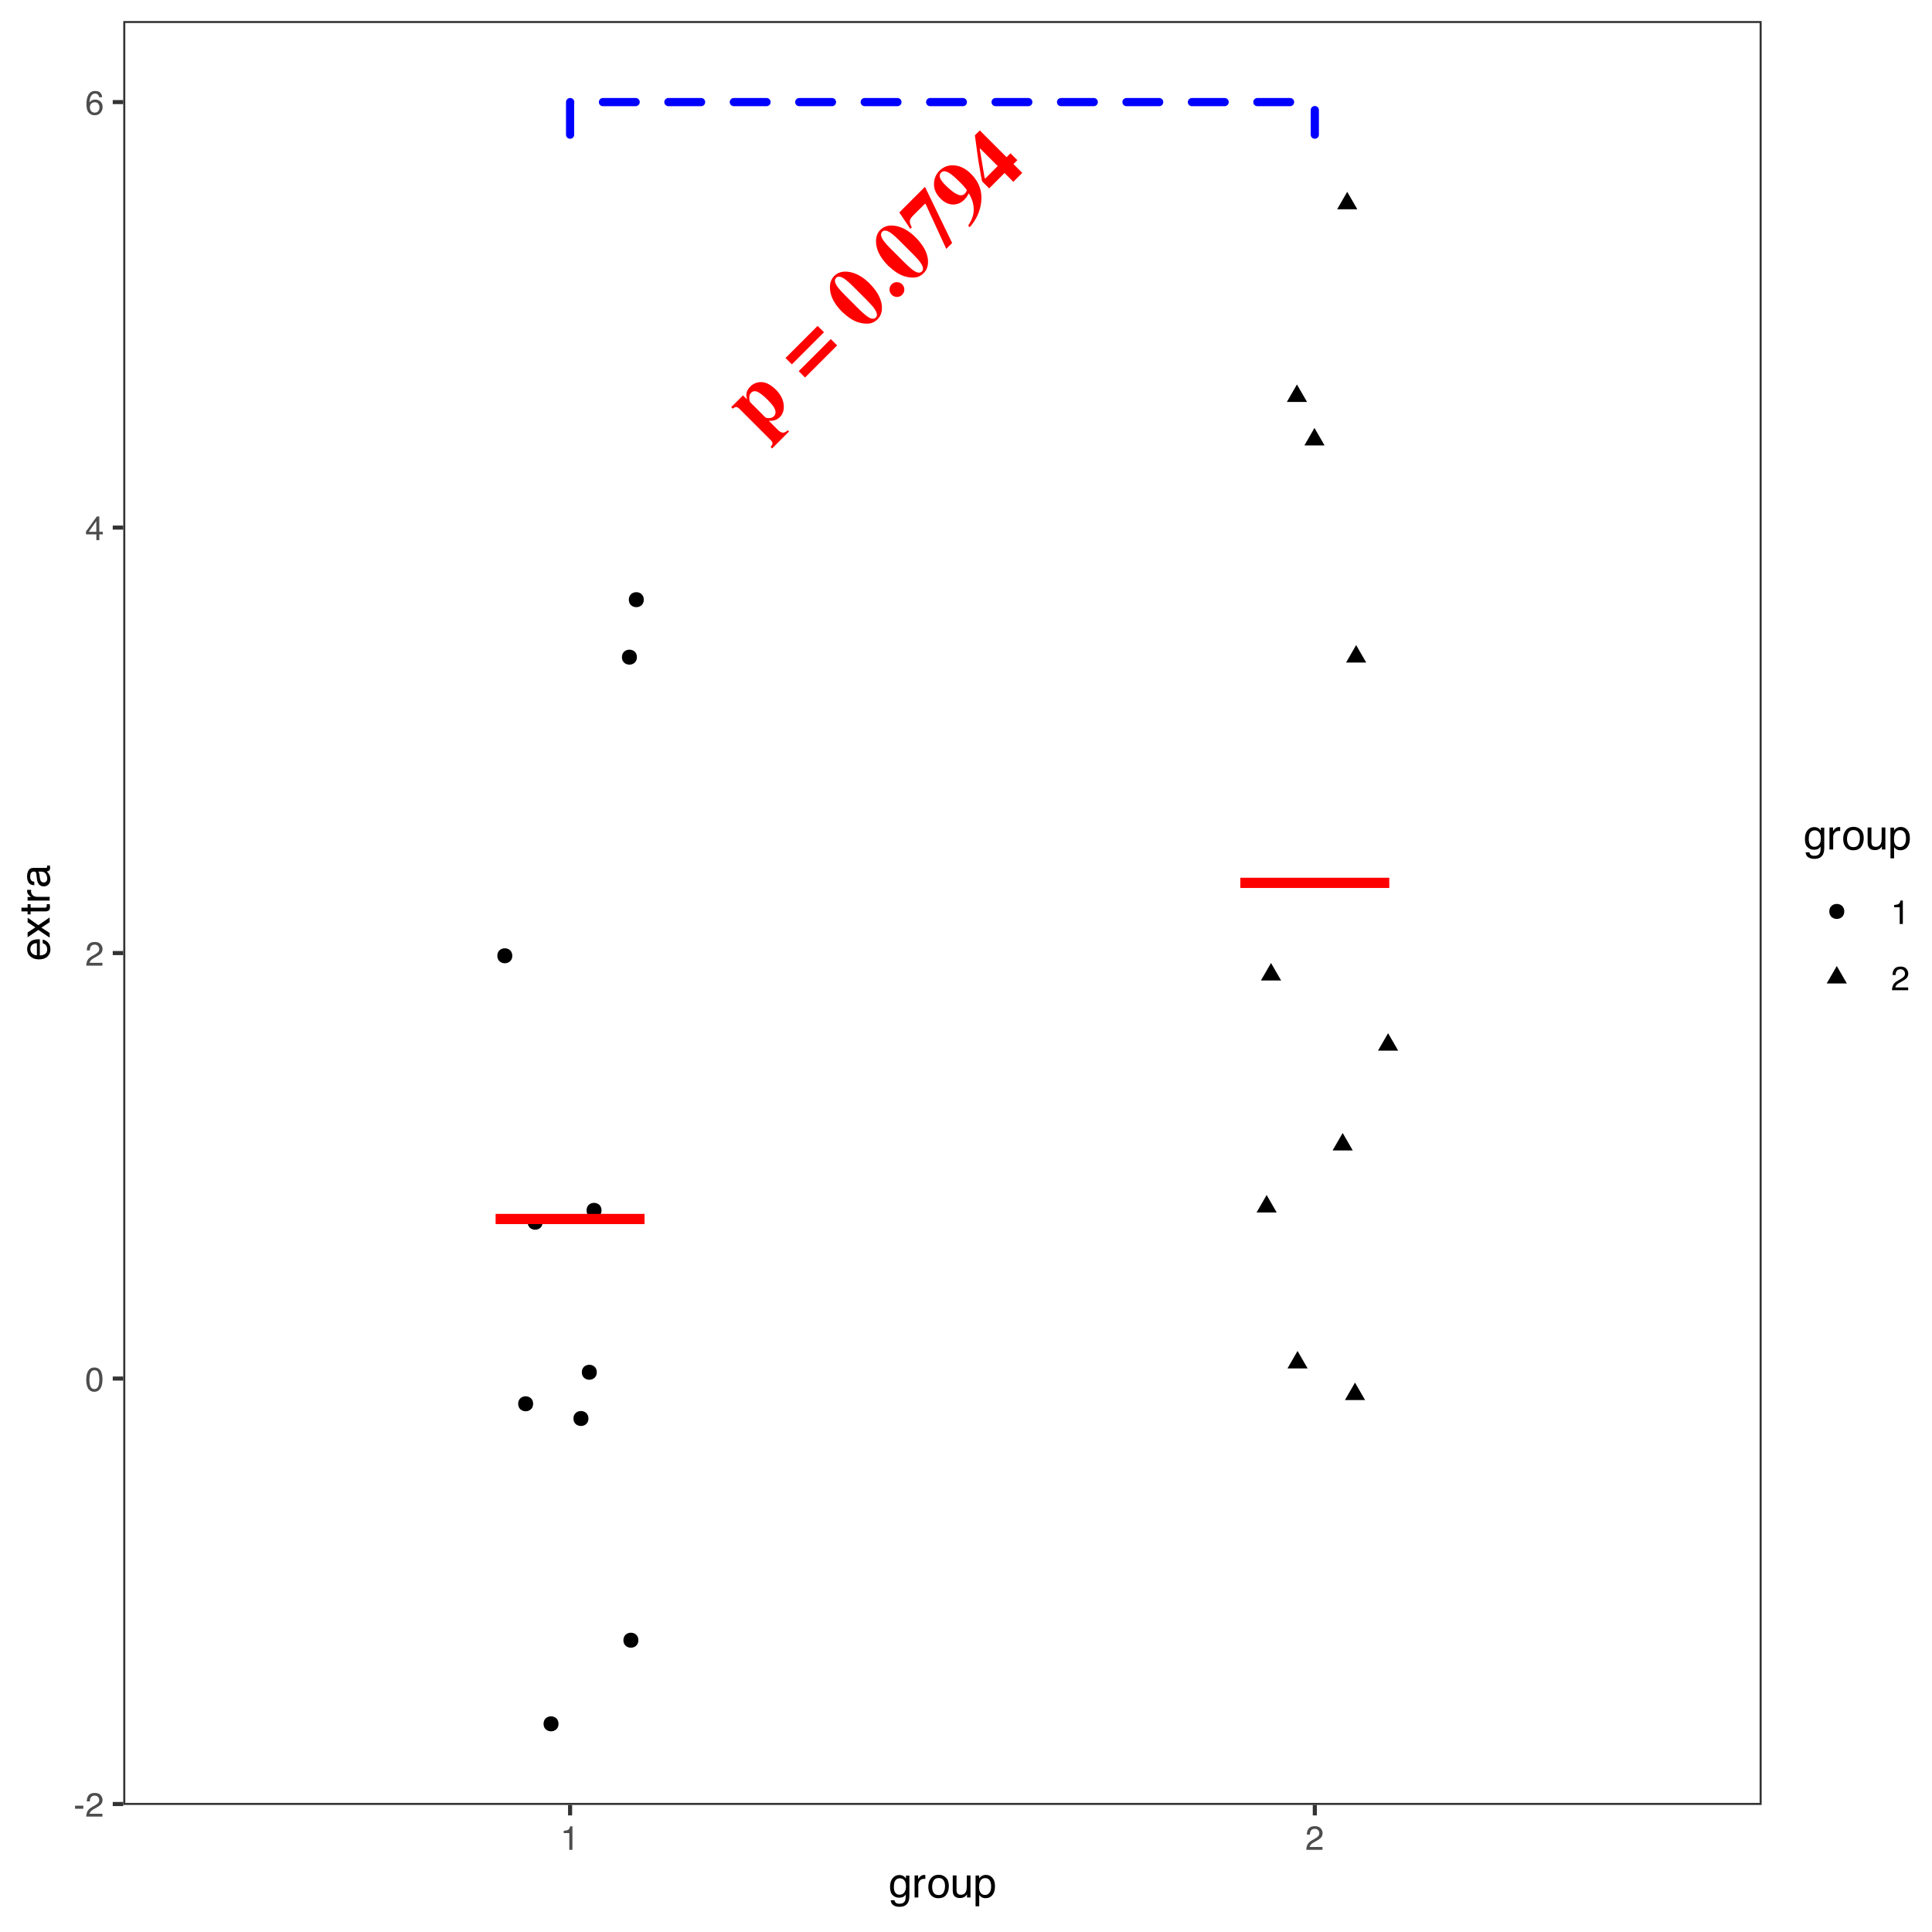
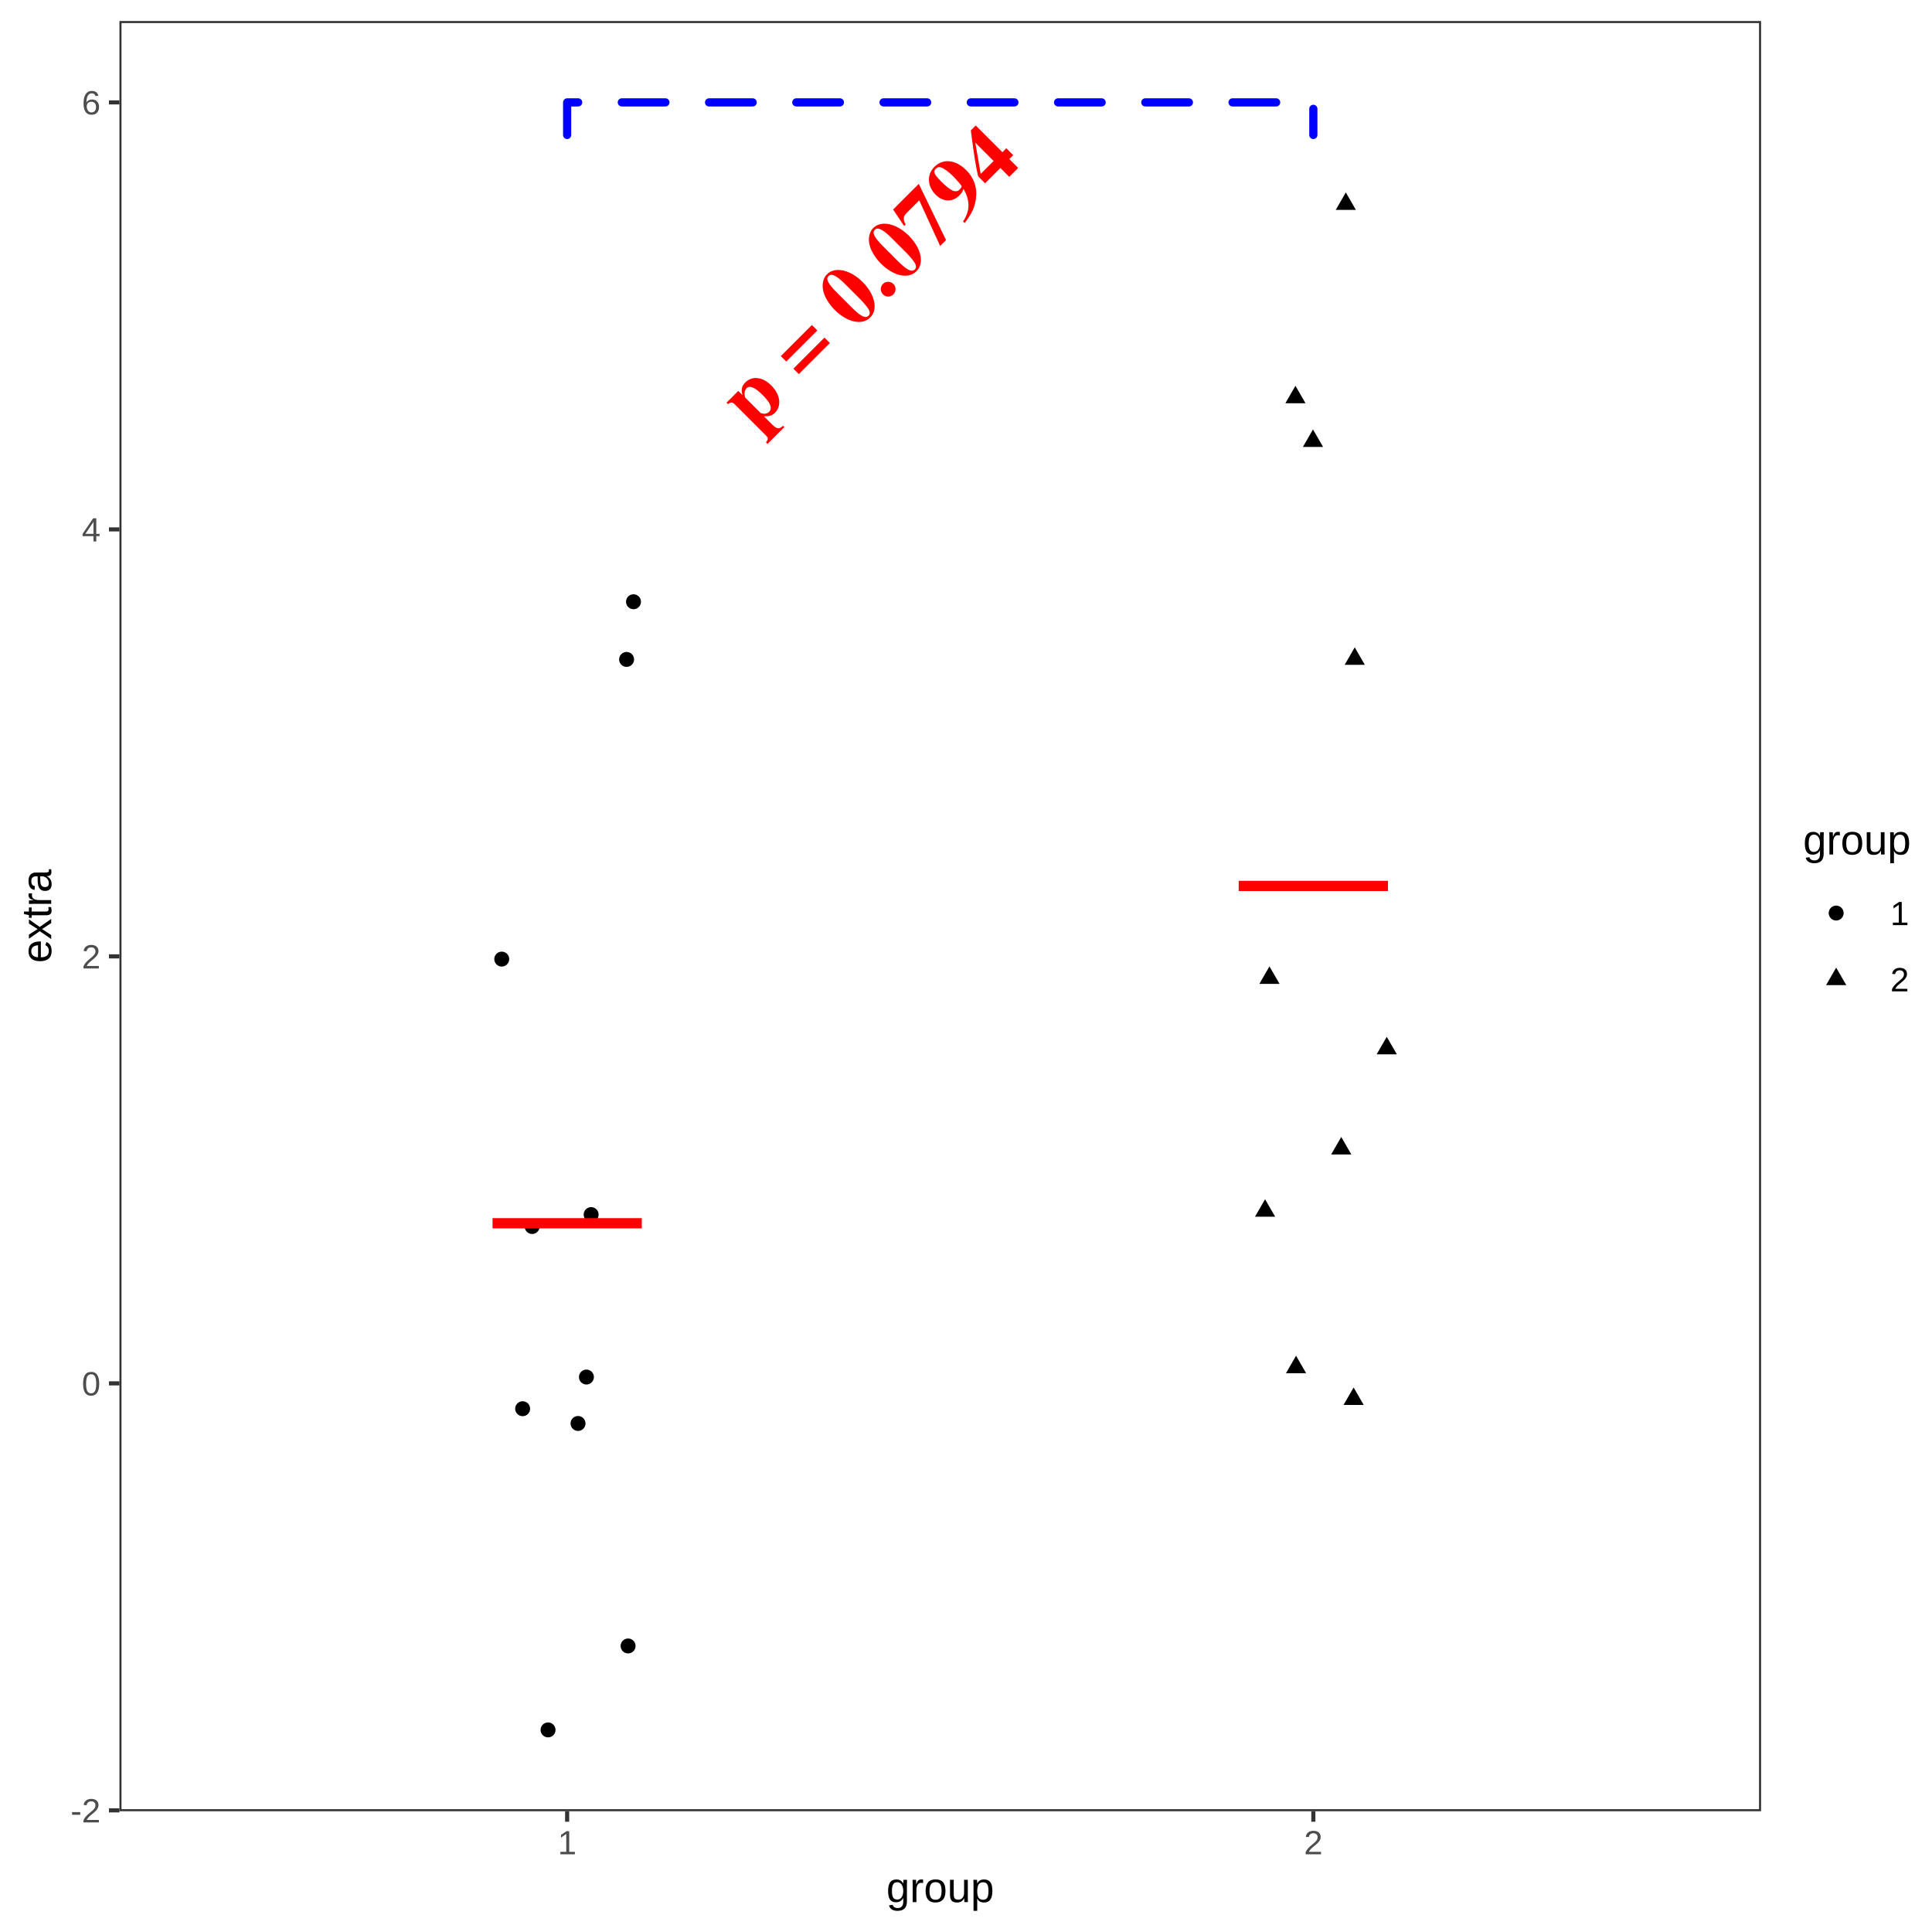
- <svg xmlns="http://www.w3.org/2000/svg" xmlns:xlink="http://www.w3.org/1999/xlink" width="504pt" height="504pt" viewBox="0 0 504 504">
-   <defs>
-     <g>
-       <g id="glyph-0-0">
-         <path d="M 0.281 -0.281 L -10.594 -11.156 L 1.312 -23.062 L 12.188 -12.188 Z M 9.062 -12.188 L 1.312 -19.938 L -7.453 -11.172 L 0.297 -3.422 Z M 9.062 -12.188 " />
-       </g>
-       <g id="glyph-0-1">
-         <path d="M 4.047 -5.359 C 4.629 -5.941 4.633 -6.727 4.062 -7.719 C 3.738 -8.25 3.18 -8.91 2.391 -9.703 C 1.473 -10.617 0.656 -11.27 -0.062 -11.656 C -0.781 -12.039 -1.395 -11.977 -1.906 -11.469 C -2.25 -11.125 -2.398 -10.66 -2.359 -10.078 C -2.328 -9.504 -2.242 -9.148 -2.109 -9.016 L 1.812 -5.094 C 1.957 -4.945 2.285 -4.875 2.797 -4.875 C 3.305 -4.875 3.723 -5.035 4.047 -5.359 Z M 3.203 2.641 C 3.523 2.254 3.688 1.938 3.688 1.688 C 3.695 1.445 3.531 1.156 3.188 0.812 L -4.906 -7.281 C -5.238 -7.613 -5.523 -7.781 -5.766 -7.781 C -6.004 -7.781 -6.312 -7.633 -6.688 -7.344 L -7.078 -7.734 L -4 -10.812 L -2.953 -9.766 C -3.098 -10.348 -3.148 -10.828 -3.109 -11.203 C -3.023 -11.891 -2.695 -12.52 -2.125 -13.094 C -1.27 -13.945 -0.246 -14.336 0.938 -14.266 C 2.125 -14.191 3.348 -13.523 4.609 -12.266 C 5.773 -11.098 6.441 -9.828 6.609 -8.453 C 6.773 -7.078 6.43 -5.961 5.578 -5.109 C 5.141 -4.672 4.594 -4.383 3.938 -4.25 C 3.594 -4.176 3.188 -4.156 2.719 -4.188 L 4.078 -2.828 C 4.797 -2.109 5.195 -1.707 5.281 -1.625 C 5.75 -1.238 6.156 -1.055 6.5 -1.078 C 6.844 -1.098 7.238 -1.312 7.688 -1.719 L 8.016 -1.391 L 3.594 3.031 Z M 3.203 2.641 " />
-       </g>
-       <g id="glyph-0-2">
- </g>
-       <g id="glyph-0-3">
-         <path d="M 5.469 -12.062 L 7.125 -10.406 L -1.25 -2.031 L -2.906 -3.688 Z M 2.031 -15.5 L 3.688 -13.844 L -4.688 -5.469 L -6.344 -7.125 Z M 2.031 -15.5 " />
-       </g>
-       <g id="glyph-0-4">
-         <path d="M -0.672 -6.484 C 0.648 -5.18 1.629 -4.391 2.266 -4.109 C 2.91 -3.836 3.414 -3.883 3.781 -4.25 C 4.258 -4.727 4.148 -5.473 3.453 -6.484 C 3.086 -7.035 2.445 -7.77 1.531 -8.688 L -2.156 -12.375 C -3.457 -13.676 -4.43 -14.461 -5.078 -14.734 C -5.723 -15.004 -6.223 -14.961 -6.578 -14.609 C -6.941 -14.242 -6.984 -13.734 -6.703 -13.078 C -6.43 -12.43 -5.648 -11.461 -4.359 -10.172 Z M -4.984 -5.703 C -6.91 -7.629 -7.969 -9.551 -8.156 -11.469 C -8.312 -13 -7.953 -14.203 -7.078 -15.078 C -6.055 -16.098 -4.68 -16.441 -2.953 -16.109 C -1.18 -15.754 0.504 -14.773 2.109 -13.172 C 4.004 -11.273 5.078 -9.398 5.328 -7.547 C 5.523 -5.973 5.16 -4.723 4.234 -3.797 C 3.566 -3.129 2.805 -2.754 1.953 -2.672 C 1.109 -2.598 0.211 -2.703 -0.734 -2.984 C -1.535 -3.223 -2.328 -3.617 -3.109 -4.172 C -3.578 -4.492 -4.203 -5.004 -4.984 -5.703 Z M -4.984 -5.703 " />
-       </g>
-       <g id="glyph-0-5">
-         <path d="M 0.156 -2.406 C -0.227 -2.789 -0.422 -3.25 -0.422 -3.781 C -0.422 -4.312 -0.23 -4.766 0.141 -5.141 C 0.516 -5.516 0.969 -5.703 1.5 -5.703 C 2.031 -5.703 2.488 -5.508 2.875 -5.125 C 3.25 -4.75 3.438 -4.297 3.438 -3.766 C 3.438 -3.234 3.25 -2.781 2.875 -2.406 C 2.5 -2.031 2.047 -1.844 1.516 -1.844 C 0.984 -1.844 0.531 -2.031 0.156 -2.406 Z M 0.156 -2.406 " />
-       </g>
-       <g id="glyph-0-6">
-         <path d="M -9.891 -11.859 L -3.203 -18.547 L 3.891 -3.891 L 2.359 -2.359 L -3.031 -14.062 C -3.113 -14.125 -3.172 -14.148 -3.203 -14.141 L -6.281 -11.062 C -6.781 -10.562 -7.066 -10.113 -7.141 -9.719 C -7.211 -9.32 -7.047 -8.734 -6.641 -7.953 L -7.016 -7.578 Z M -9.891 -11.859 " />
-       </g>
-       <g id="glyph-0-7">
-         <path d="M -0.562 -9 C -0.445 -9.113 -0.332 -9.27 -0.219 -9.469 C -0.113 -9.676 -0.066 -9.828 -0.078 -9.922 C -0.078 -9.961 -0.234 -10.176 -0.547 -10.562 C -0.859 -10.945 -1.25 -11.375 -1.719 -11.844 C -2.238 -12.363 -2.719 -12.82 -3.156 -13.219 C -3.594 -13.613 -3.988 -13.938 -4.344 -14.188 C -4.789 -14.488 -5.172 -14.68 -5.484 -14.766 C -6.004 -14.91 -6.43 -14.816 -6.766 -14.484 C -7.148 -14.098 -7.238 -13.633 -7.031 -13.094 C -6.832 -12.562 -6.375 -11.938 -5.656 -11.219 C -4.445 -10.008 -3.422 -9.207 -2.578 -8.812 C -1.742 -8.426 -1.07 -8.488 -0.562 -9 Z M 0.297 -0.641 C 0.992 -1.691 1.441 -2.703 1.641 -3.672 C 1.953 -5.422 1.57 -7.195 0.5 -9 L 0.375 -8.969 C 0.227 -8.676 0.102 -8.445 0 -8.281 C -0.207 -7.969 -0.445 -7.676 -0.719 -7.406 C -1.57 -6.551 -2.566 -6.133 -3.703 -6.156 C -4.836 -6.176 -5.906 -6.688 -6.906 -7.688 C -8.062 -8.844 -8.633 -10.109 -8.625 -11.484 C -8.613 -12.859 -8.141 -14.016 -7.203 -14.953 C -6.117 -16.035 -4.805 -16.504 -3.266 -16.359 C -1.734 -16.223 -0.277 -15.469 1.094 -14.094 C 3.156 -12.031 4.02 -9.582 3.688 -6.75 C 3.406 -4.344 2.41 -2.172 0.703 -0.234 Z M 0.297 -0.641 " />
-       </g>
-       <g id="glyph-0-8">
-         <path d="M 0.219 -8.406 L -4.359 -12.984 L -4.469 -12.875 L -3.188 -5.312 L -3.031 -5.156 Z M -3.844 -4.406 C -3.883 -4.551 -3.914 -4.68 -3.938 -4.797 C -3.969 -4.922 -4.035 -5.273 -4.141 -5.859 L -4.844 -9.906 L -5.531 -14.938 L -5.734 -16.422 L -4.453 -17.703 L 2.531 -10.719 L 3.547 -11.734 L 5.344 -9.938 L 4.328 -8.922 L 6.625 -6.625 L 4.297 -4.297 L 2 -6.594 L -2.016 -2.578 Z M -3.844 -4.406 " />
-       </g>
-       <g id="glyph-1-0">
-         <path d="M 0.281 0 L 0.281 -6.312 L 5.297 -6.312 L 5.297 0 Z M 4.5 -0.797 L 4.5 -5.516 L 1.078 -5.516 L 1.078 -0.797 Z M 4.5 -0.797 " />
-       </g>
-       <g id="glyph-1-1">
-         <path d="M 0.359 -2.844 L 2.516 -2.844 L 2.516 -2.047 L 0.359 -2.047 Z M 0.359 -2.844 " />
-       </g>
-       <g id="glyph-1-2">
-         <path d="M 0.281 0 C 0.301 -0.531 0.406 -0.988 0.594 -1.375 C 0.789 -1.77 1.164 -2.129 1.719 -2.453 L 2.547 -2.922 C 2.91 -3.141 3.164 -3.328 3.312 -3.484 C 3.551 -3.711 3.672 -3.984 3.672 -4.297 C 3.672 -4.648 3.562 -4.93 3.344 -5.141 C 3.133 -5.359 2.848 -5.469 2.484 -5.469 C 1.961 -5.469 1.598 -5.266 1.391 -4.859 C 1.285 -4.648 1.227 -4.352 1.219 -3.969 L 0.422 -3.969 C 0.43 -4.5 0.531 -4.938 0.719 -5.281 C 1.051 -5.875 1.645 -6.172 2.5 -6.172 C 3.195 -6.172 3.707 -5.977 4.031 -5.594 C 4.363 -5.219 4.531 -4.797 4.531 -4.328 C 4.531 -3.836 4.352 -3.414 4 -3.062 C 3.801 -2.863 3.441 -2.617 2.922 -2.328 L 2.344 -2 C 2.062 -1.844 1.836 -1.695 1.672 -1.562 C 1.391 -1.312 1.211 -1.035 1.141 -0.734 L 4.5 -0.734 L 4.5 0 Z M 0.281 0 " />
-       </g>
-       <g id="glyph-1-3">
-         <path d="M 2.375 -6.156 C 3.176 -6.156 3.754 -5.828 4.109 -5.172 C 4.379 -4.66 4.516 -3.961 4.516 -3.078 C 4.516 -2.242 4.391 -1.555 4.141 -1.016 C 3.785 -0.223 3.195 0.172 2.375 0.172 C 1.633 0.172 1.082 -0.148 0.719 -0.797 C 0.426 -1.328 0.281 -2.047 0.281 -2.953 C 0.281 -3.648 0.367 -4.25 0.547 -4.75 C 0.879 -5.688 1.488 -6.156 2.375 -6.156 Z M 2.375 -0.531 C 2.77 -0.531 3.086 -0.707 3.328 -1.062 C 3.566 -1.426 3.688 -2.086 3.688 -3.047 C 3.688 -3.754 3.598 -4.332 3.422 -4.781 C 3.254 -5.227 2.922 -5.453 2.422 -5.453 C 1.973 -5.453 1.641 -5.238 1.422 -4.812 C 1.211 -4.383 1.109 -3.754 1.109 -2.922 C 1.109 -2.297 1.176 -1.789 1.312 -1.406 C 1.52 -0.82 1.875 -0.531 2.375 -0.531 Z M 2.375 -0.531 " />
-       </g>
-       <g id="glyph-1-4">
-         <path d="M 2.906 -2.172 L 2.906 -4.969 L 0.938 -2.172 Z M 2.922 0 L 2.922 -1.5 L 0.219 -1.5 L 0.219 -2.266 L 3.047 -6.172 L 3.688 -6.172 L 3.688 -2.172 L 4.594 -2.172 L 4.594 -1.5 L 3.688 -1.5 L 3.688 0 Z M 2.922 0 " />
-       </g>
-       <g id="glyph-1-5">
-         <path d="M 2.578 -6.172 C 3.266 -6.172 3.742 -5.992 4.016 -5.641 C 4.285 -5.285 4.422 -4.922 4.422 -4.547 L 3.656 -4.547 C 3.602 -4.785 3.531 -4.973 3.438 -5.109 C 3.25 -5.367 2.961 -5.5 2.578 -5.5 C 2.148 -5.5 1.805 -5.297 1.547 -4.891 C 1.297 -4.492 1.156 -3.926 1.125 -3.188 C 1.301 -3.445 1.523 -3.641 1.797 -3.766 C 2.047 -3.879 2.32 -3.938 2.625 -3.938 C 3.133 -3.938 3.582 -3.77 3.969 -3.438 C 4.352 -3.113 4.547 -2.625 4.547 -1.969 C 4.547 -1.414 4.363 -0.922 4 -0.484 C 3.633 -0.055 3.117 0.156 2.453 0.156 C 1.867 0.156 1.367 -0.062 0.953 -0.5 C 0.535 -0.938 0.328 -1.672 0.328 -2.703 C 0.328 -3.461 0.422 -4.109 0.609 -4.641 C 0.961 -5.66 1.617 -6.172 2.578 -6.172 Z M 2.516 -0.531 C 2.922 -0.531 3.223 -0.664 3.422 -0.938 C 3.629 -1.207 3.734 -1.531 3.734 -1.906 C 3.734 -2.219 3.641 -2.516 3.453 -2.797 C 3.273 -3.086 2.953 -3.234 2.484 -3.234 C 2.148 -3.234 1.859 -3.125 1.609 -2.906 C 1.359 -2.688 1.234 -2.352 1.234 -1.906 C 1.234 -1.52 1.344 -1.191 1.562 -0.922 C 1.789 -0.66 2.109 -0.531 2.516 -0.531 Z M 2.516 -0.531 " />
-       </g>
-       <g id="glyph-1-6">
-         <path d="M 0.844 -4.359 L 0.844 -4.953 C 1.395 -5.004 1.781 -5.094 2 -5.219 C 2.227 -5.344 2.395 -5.645 2.5 -6.125 L 3.109 -6.125 L 3.109 0 L 2.297 0 L 2.297 -4.359 Z M 0.844 -4.359 " />
-       </g>
-       <g id="glyph-2-0">
-         <path d="M 0.359 0 L 0.359 -7.891 L 6.625 -7.891 L 6.625 0 Z M 5.625 -0.984 L 5.625 -6.906 L 1.344 -6.906 L 1.344 -0.984 Z M 5.625 -0.984 " />
-       </g>
-       <g id="glyph-2-1">
-         <path d="M 2.734 -5.859 C 3.191 -5.859 3.586 -5.742 3.922 -5.516 C 4.098 -5.391 4.285 -5.207 4.484 -4.969 L 4.484 -5.703 L 5.375 -5.703 L 5.375 -0.469 C 5.375 0.258 5.266 0.836 5.047 1.266 C 4.648 2.047 3.895 2.438 2.781 2.438 C 2.156 2.438 1.629 2.297 1.203 2.016 C 0.785 1.734 0.551 1.301 0.5 0.719 L 1.484 0.719 C 1.535 0.969 1.629 1.164 1.766 1.312 C 1.984 1.531 2.328 1.641 2.797 1.641 C 3.535 1.641 4.02 1.375 4.25 0.844 C 4.383 0.539 4.445 -0.004 4.438 -0.797 C 4.25 -0.504 4.016 -0.285 3.734 -0.141 C 3.461 -0.004 3.109 0.062 2.672 0.062 C 2.047 0.062 1.5 -0.156 1.031 -0.594 C 0.562 -1.031 0.328 -1.758 0.328 -2.781 C 0.328 -3.75 0.562 -4.504 1.031 -5.047 C 1.5 -5.586 2.066 -5.859 2.734 -5.859 Z M 4.484 -2.906 C 4.484 -3.613 4.332 -4.141 4.031 -4.484 C 3.738 -4.828 3.367 -5 2.922 -5 C 2.234 -5 1.766 -4.68 1.516 -4.047 C 1.391 -3.703 1.328 -3.254 1.328 -2.703 C 1.328 -2.055 1.457 -1.562 1.719 -1.219 C 1.977 -0.883 2.332 -0.719 2.781 -0.719 C 3.469 -0.719 3.957 -1.031 4.25 -1.656 C 4.406 -2.008 4.484 -2.426 4.484 -2.906 Z M 2.859 -5.891 Z M 2.859 -5.891 " />
-       </g>
-       <g id="glyph-2-2">
-         <path d="M 0.734 -5.75 L 1.656 -5.75 L 1.656 -4.766 C 1.727 -4.953 1.91 -5.18 2.203 -5.453 C 2.492 -5.734 2.832 -5.875 3.219 -5.875 C 3.238 -5.875 3.27 -5.875 3.312 -5.875 C 3.352 -5.875 3.426 -5.867 3.531 -5.859 L 3.531 -4.828 C 3.477 -4.836 3.426 -4.844 3.375 -4.844 C 3.32 -4.852 3.27 -4.859 3.219 -4.859 C 2.727 -4.859 2.352 -4.703 2.094 -4.391 C 1.832 -4.078 1.703 -3.719 1.703 -3.312 L 1.703 0 L 0.734 0 Z M 0.734 -5.75 " />
-       </g>
-       <g id="glyph-2-3">
-         <path d="M 2.984 -0.625 C 3.629 -0.625 4.07 -0.863 4.312 -1.344 C 4.551 -1.832 4.672 -2.375 4.672 -2.969 C 4.672 -3.508 4.582 -3.945 4.406 -4.281 C 4.133 -4.812 3.664 -5.078 3 -5.078 C 2.406 -5.078 1.973 -4.848 1.703 -4.391 C 1.441 -3.941 1.312 -3.398 1.312 -2.766 C 1.312 -2.148 1.441 -1.641 1.703 -1.234 C 1.973 -0.828 2.398 -0.625 2.984 -0.625 Z M 3.031 -5.922 C 3.77 -5.922 4.395 -5.672 4.906 -5.172 C 5.414 -4.68 5.672 -3.957 5.672 -3 C 5.672 -2.07 5.445 -1.305 5 -0.703 C 4.551 -0.098 3.852 0.203 2.906 0.203 C 2.113 0.203 1.484 -0.062 1.016 -0.594 C 0.547 -1.125 0.312 -1.844 0.312 -2.75 C 0.312 -3.719 0.555 -4.488 1.047 -5.062 C 1.535 -5.633 2.195 -5.922 3.031 -5.922 Z M 3 -5.891 Z M 3 -5.891 " />
-       </g>
-       <g id="glyph-2-4">
-         <path d="M 1.672 -5.75 L 1.672 -1.938 C 1.672 -1.645 1.719 -1.406 1.812 -1.219 C 1.988 -0.875 2.312 -0.703 2.781 -0.703 C 3.445 -0.703 3.906 -1 4.156 -1.594 C 4.281 -1.914 4.344 -2.359 4.344 -2.922 L 4.344 -5.75 L 5.312 -5.75 L 5.312 0 L 4.406 0 L 4.422 -0.844 C 4.297 -0.625 4.141 -0.441 3.953 -0.297 C 3.578 0.004 3.129 0.156 2.609 0.156 C 1.785 0.156 1.223 -0.117 0.922 -0.672 C 0.766 -0.961 0.688 -1.352 0.688 -1.844 L 0.688 -5.75 Z M 3 -5.891 Z M 3 -5.891 " />
-       </g>
-       <g id="glyph-2-5">
-         <path d="M 3.141 -0.656 C 3.586 -0.656 3.957 -0.844 4.25 -1.219 C 4.551 -1.594 4.703 -2.156 4.703 -2.906 C 4.703 -3.363 4.641 -3.758 4.516 -4.094 C 4.266 -4.727 3.805 -5.047 3.141 -5.047 C 2.461 -5.047 2.004 -4.711 1.766 -4.047 C 1.629 -3.68 1.562 -3.223 1.562 -2.672 C 1.562 -2.234 1.629 -1.859 1.766 -1.547 C 2.016 -0.953 2.473 -0.656 3.141 -0.656 Z M 0.641 -5.719 L 1.578 -5.719 L 1.578 -4.969 C 1.766 -5.227 1.973 -5.426 2.203 -5.562 C 2.535 -5.781 2.922 -5.891 3.359 -5.891 C 4.004 -5.891 4.555 -5.641 5.016 -5.141 C 5.473 -4.641 5.703 -3.926 5.703 -3 C 5.703 -1.75 5.375 -0.852 4.719 -0.312 C 4.301 0.02 3.816 0.188 3.266 0.188 C 2.828 0.188 2.461 0.09 2.172 -0.094 C 2.004 -0.195 1.812 -0.379 1.594 -0.641 L 1.594 2.297 L 0.641 2.297 Z M 0.641 -5.719 " />
-       </g>
-       <g id="glyph-3-0">
-         <path d="M 0 -0.359 L -7.891 -0.359 L -7.891 -6.625 L 0 -6.625 Z M -0.984 -5.625 L -6.906 -5.625 L -6.906 -1.344 L -0.984 -1.344 Z M -0.984 -5.625 " />
-       </g>
-       <g id="glyph-3-1">
-         <path d="M -5.875 -3.109 C -5.875 -3.516 -5.781 -3.906 -5.594 -4.281 C -5.406 -4.664 -5.156 -4.961 -4.844 -5.172 C -4.562 -5.359 -4.223 -5.484 -3.828 -5.547 C -3.566 -5.609 -3.145 -5.641 -2.562 -5.641 L -2.562 -1.422 C -1.977 -1.441 -1.508 -1.578 -1.156 -1.828 C -0.812 -2.086 -0.641 -2.488 -0.641 -3.031 C -0.641 -3.539 -0.805 -3.945 -1.141 -4.25 C -1.328 -4.414 -1.551 -4.535 -1.812 -4.609 L -1.812 -5.562 C -1.594 -5.531 -1.352 -5.441 -1.094 -5.297 C -0.832 -5.16 -0.625 -5.004 -0.469 -4.828 C -0.176 -4.535 0.02 -4.176 0.125 -3.75 C 0.176 -3.508 0.203 -3.242 0.203 -2.953 C 0.203 -2.234 -0.055 -1.625 -0.578 -1.125 C -1.098 -0.633 -1.828 -0.391 -2.766 -0.391 C -3.691 -0.391 -4.441 -0.641 -5.016 -1.141 C -5.586 -1.641 -5.875 -2.297 -5.875 -3.109 Z M -3.328 -4.641 C -3.754 -4.609 -4.094 -4.52 -4.344 -4.375 C -4.801 -4.102 -5.031 -3.66 -5.031 -3.047 C -5.031 -2.598 -4.867 -2.223 -4.547 -1.922 C -4.234 -1.629 -3.828 -1.473 -3.328 -1.453 Z M -5.891 -3.016 Z M -5.891 -3.016 " />
-       </g>
-       <g id="glyph-3-2">
-         <path d="M -5.75 -0.156 L -5.75 -1.406 L -3.734 -2.734 L -5.75 -4.078 L -5.719 -5.25 L -2.953 -3.312 L 0 -5.328 L 0 -4.094 L -2.156 -2.672 L 0 -1.281 L 0 -0.062 L -2.953 -2.078 Z M -5.75 -0.156 " />
-       </g>
-       <g id="glyph-3-3">
-         <path d="M -7.359 -0.906 L -7.359 -1.875 L -5.75 -1.875 L -5.75 -2.797 L -4.969 -2.797 L -4.969 -1.875 L -1.203 -1.875 C -1.004 -1.875 -0.875 -1.941 -0.812 -2.078 C -0.77 -2.16 -0.75 -2.285 -0.75 -2.453 C -0.75 -2.504 -0.75 -2.555 -0.75 -2.609 C -0.75 -2.66 -0.754 -2.723 -0.766 -2.797 L 0 -2.797 C 0.031 -2.68 0.051 -2.562 0.062 -2.438 C 0.082 -2.32 0.094 -2.195 0.094 -2.062 C 0.094 -1.613 -0.02 -1.305 -0.25 -1.141 C -0.488 -0.984 -0.789 -0.906 -1.156 -0.906 L -4.969 -0.906 L -4.969 -0.125 L -5.75 -0.125 L -5.75 -0.906 Z M -7.359 -0.906 " />
-       </g>
-       <g id="glyph-3-4">
-         <path d="M -5.75 -0.734 L -5.75 -1.656 L -4.766 -1.656 C -4.953 -1.727 -5.18 -1.91 -5.453 -2.203 C -5.734 -2.492 -5.875 -2.832 -5.875 -3.219 C -5.875 -3.238 -5.875 -3.27 -5.875 -3.312 C -5.875 -3.352 -5.867 -3.426 -5.859 -3.531 L -4.828 -3.531 C -4.836 -3.477 -4.844 -3.426 -4.844 -3.375 C -4.852 -3.32 -4.859 -3.27 -4.859 -3.219 C -4.859 -2.727 -4.703 -2.352 -4.391 -2.094 C -4.078 -1.832 -3.719 -1.703 -3.312 -1.703 L 0 -1.703 L 0 -0.734 Z M -5.75 -0.734 " />
-       </g>
-       <g id="glyph-3-5">
-         <path d="M -1.531 -1.453 C -1.25 -1.453 -1.023 -1.551 -0.859 -1.75 C -0.703 -1.957 -0.625 -2.203 -0.625 -2.484 C -0.625 -2.816 -0.703 -3.145 -0.859 -3.469 C -1.117 -4.008 -1.551 -4.281 -2.156 -4.281 L -2.922 -4.281 C -2.848 -4.156 -2.785 -4 -2.734 -3.812 C -2.691 -3.633 -2.656 -3.453 -2.625 -3.266 L -2.562 -2.688 C -2.508 -2.332 -2.438 -2.066 -2.344 -1.891 C -2.164 -1.598 -1.895 -1.453 -1.531 -1.453 Z M -3.484 -3.797 C -3.516 -4.016 -3.609 -4.16 -3.766 -4.234 C -3.848 -4.273 -3.973 -4.297 -4.141 -4.297 C -4.461 -4.297 -4.695 -4.176 -4.844 -3.938 C -5 -3.707 -5.078 -3.375 -5.078 -2.938 C -5.078 -2.438 -4.941 -2.082 -4.672 -1.875 C -4.516 -1.75 -4.289 -1.672 -4 -1.641 L -4 -0.734 C -4.707 -0.754 -5.195 -0.984 -5.469 -1.422 C -5.75 -1.867 -5.891 -2.383 -5.891 -2.969 C -5.891 -3.645 -5.758 -4.191 -5.5 -4.609 C -5.25 -5.035 -4.848 -5.25 -4.297 -5.25 L -0.984 -5.25 C -0.891 -5.25 -0.812 -5.266 -0.75 -5.297 C -0.688 -5.336 -0.656 -5.426 -0.656 -5.562 C -0.656 -5.602 -0.656 -5.648 -0.656 -5.703 C -0.664 -5.766 -0.676 -5.82 -0.688 -5.875 L 0.031 -5.875 C 0.07 -5.727 0.098 -5.613 0.109 -5.531 C 0.117 -5.457 0.125 -5.352 0.125 -5.219 C 0.125 -4.883 0.004 -4.641 -0.234 -4.484 C -0.359 -4.41 -0.535 -4.359 -0.766 -4.328 C -0.504 -4.129 -0.281 -3.844 -0.094 -3.469 C 0.09 -3.102 0.188 -2.695 0.188 -2.25 C 0.188 -1.719 0.023 -1.281 -0.297 -0.938 C -0.617 -0.602 -1.023 -0.438 -1.516 -0.438 C -2.047 -0.438 -2.457 -0.602 -2.75 -0.938 C -3.039 -1.27 -3.223 -1.707 -3.297 -2.25 Z M -5.891 -2.984 Z M -5.891 -2.984 " />
-       </g>
+ <svg xmlns="http://www.w3.org/2000/svg" width="504.00pt" height="504.00pt" viewBox="0 0 504.00 504.00">
+   <g class="svglite">
+     <defs>
+       <style type="text/css">
+     .svglite line, .svglite polyline, .svglite polygon, .svglite path, .svglite rect, .svglite circle {
+       fill: none;
+       stroke: #000000;
+       stroke-linecap: round;
+       stroke-linejoin: round;
+       stroke-miterlimit: 10.00;
+     }
+     .svglite text {
+       white-space: pre;
+     }
+     .svglite g.glyphgroup path {
+       fill: inherit;
+       stroke: none;
+     }
+   </style>
+     </defs>
+     <rect width="100%" height="100%" style="stroke: none; fill: #FFFFFF;" />
+     <defs>
+       <clipPath id="cpMC4wMHw1MDQuMDB8MC4wMHw1MDQuMDA=">
+         <rect x="0.00" y="0.00" width="504.00" height="504.00" />
+       </clipPath>
+     </defs>
+     <g clip-path="url(#cpMC4wMHw1MDQuMDB8MC4wMHw1MDQuMDA=)">
+       <rect x="0.00" y="0.00" width="504.00" height="504.00" style="stroke-width: 1.07; stroke: #FFFFFF; fill: #FFFFFF;" />
    </g>
-     <clipPath id="clip-0">
-       <path clip-rule="nonzero" d="M 32.152 5.48 L 459.562 5.48 L 459.562 470.852 L 32.152 470.852 Z M 32.152 5.48 " />
-     </clipPath>
-     <clipPath id="clip-1">
-       <path clip-rule="nonzero" d="M 32.152 5.48 L 459.562 5.48 L 459.562 470.852 L 32.152 470.852 Z M 32.152 5.48 " />
-     </clipPath>
-   </defs>
-   <rect x="-50.4" y="-50.4" width="604.8" height="604.8" fill="rgb(100%, 100%, 100%)" fill-opacity="1" />
-   <rect x="-50.4" y="-50.4" width="604.8" height="604.8" fill="rgb(100%, 100%, 100%)" fill-opacity="1" />
-   <path fill="none" stroke-width="1.067" stroke-linecap="round" stroke-linejoin="round" stroke="rgb(100%, 100%, 100%)" stroke-opacity="1" stroke-miterlimit="10" d="M 0 504 L 504 504 L 504 0 L 0 0 Z M 0 504 " />
-   <g clip-path="url(#clip-0)">
-     <path fill-rule="nonzero" fill="rgb(100%, 100%, 100%)" fill-opacity="1" d="M 32.152 470.848 L 459.562 470.848 L 459.562 5.477 L 32.152 5.477 Z M 32.152 470.848 " />
-   </g>
-   <path fill-rule="nonzero" fill="rgb(0%, 0%, 0%)" fill-opacity="1" d="M 141.562 318.844 C 141.562 321.449 137.652 321.449 137.652 318.844 C 137.652 316.234 141.562 316.234 141.562 318.844 " />
-   <path fill-rule="nonzero" fill="rgb(0%, 0%, 0%)" fill-opacity="1" d="M 145.703 449.695 C 145.703 452.301 141.793 452.301 141.793 449.695 C 141.793 447.09 145.703 447.09 145.703 449.695 " />
-   <path fill-rule="nonzero" fill="rgb(0%, 0%, 0%)" fill-opacity="1" d="M 153.504 370.047 C 153.504 372.652 149.594 372.652 149.594 370.047 C 149.594 367.441 153.504 367.441 153.504 370.047 " />
-   <path fill-rule="nonzero" fill="rgb(0%, 0%, 0%)" fill-opacity="1" d="M 166.535 427.883 C 166.535 430.488 162.625 430.488 162.625 427.883 C 162.625 425.273 166.535 425.273 166.535 427.883 " />
-   <path fill-rule="nonzero" fill="rgb(0%, 0%, 0%)" fill-opacity="1" d="M 139.082 366.203 C 139.082 368.812 135.172 368.812 135.172 366.203 C 135.172 363.598 139.082 363.598 139.082 366.203 " />
-   <path fill-rule="nonzero" fill="rgb(0%, 0%, 0%)" fill-opacity="1" d="M 166.152 171.434 C 166.152 174.039 162.242 174.039 162.242 171.434 C 162.242 168.828 166.152 168.828 166.152 171.434 " />
-   <path fill-rule="nonzero" fill="rgb(0%, 0%, 0%)" fill-opacity="1" d="M 167.949 156.438 C 167.949 159.047 164.039 159.047 164.039 156.438 C 164.039 153.832 167.949 153.832 167.949 156.438 " />
-   <path fill-rule="nonzero" fill="rgb(0%, 0%, 0%)" fill-opacity="1" d="M 156.922 315.746 C 156.922 318.352 153.012 318.352 153.012 315.746 C 153.012 313.137 156.922 313.137 156.922 315.746 " />
-   <path fill-rule="nonzero" fill="rgb(0%, 0%, 0%)" fill-opacity="1" d="M 155.688 357.98 C 155.688 360.586 151.781 360.586 151.781 357.98 C 151.781 355.375 155.688 355.375 155.688 357.98 " />
-   <path fill-rule="nonzero" fill="rgb(0%, 0%, 0%)" fill-opacity="1" d="M 133.645 249.332 C 133.645 251.941 129.734 251.941 129.734 249.332 C 129.734 246.727 133.645 246.727 133.645 249.332 " />
-   <path fill-rule="nonzero" fill="rgb(0%, 0%, 0%)" fill-opacity="1" d="M 331.57 251.215 L 334.203 255.773 L 328.938 255.773 Z M 331.57 251.215 " />
-   <path fill-rule="nonzero" fill="rgb(0%, 0%, 0%)" fill-opacity="1" d="M 330.426 311.742 L 333.059 316.301 L 327.793 316.301 Z M 330.426 311.742 " />
-   <path fill-rule="nonzero" fill="rgb(0%, 0%, 0%)" fill-opacity="1" d="M 350.262 295.562 L 352.895 300.121 L 347.629 300.121 Z M 350.262 295.562 " />
-   <path fill-rule="nonzero" fill="rgb(0%, 0%, 0%)" fill-opacity="1" d="M 338.492 352.426 L 341.125 356.984 L 335.859 356.984 Z M 338.492 352.426 " />
-   <path fill-rule="nonzero" fill="rgb(0%, 0%, 0%)" fill-opacity="1" d="M 353.48 360.676 L 356.113 365.238 L 350.848 365.238 Z M 353.48 360.676 " />
-   <path fill-rule="nonzero" fill="rgb(0%, 0%, 0%)" fill-opacity="1" d="M 342.906 111.641 L 345.539 116.203 L 340.273 116.203 Z M 342.906 111.641 " />
-   <path fill-rule="nonzero" fill="rgb(0%, 0%, 0%)" fill-opacity="1" d="M 351.449 50.035 L 354.082 54.594 L 348.816 54.594 Z M 351.449 50.035 " />
-   <path fill-rule="nonzero" fill="rgb(0%, 0%, 0%)" fill-opacity="1" d="M 362.109 269.523 L 364.742 274.086 L 359.477 274.086 Z M 362.109 269.523 " />
-   <path fill-rule="nonzero" fill="rgb(0%, 0%, 0%)" fill-opacity="1" d="M 338.332 100.297 L 340.965 104.855 L 335.699 104.855 Z M 338.332 100.297 " />
-   <path fill-rule="nonzero" fill="rgb(0%, 0%, 0%)" fill-opacity="1" d="M 353.773 168.281 L 356.406 172.84 L 351.145 172.84 Z M 353.773 168.281 " />
-   <path fill="none" stroke-width="2.667" stroke-linecap="butt" stroke-linejoin="miter" stroke="rgb(100%, 0%, 0%)" stroke-opacity="1" stroke-miterlimit="10" d="M 129.289 317.996 L 168.145 317.996 " />
-   <path fill="none" stroke-width="2.667" stroke-linecap="butt" stroke-linejoin="miter" stroke="rgb(100%, 0%, 0%)" stroke-opacity="1" stroke-miterlimit="10" d="M 323.566 230.312 L 362.422 230.312 " />
-   <g fill="rgb(100%, 0%, 0%)" fill-opacity="1">
-     <use xlink:href="#glyph-0-1" x="197.825" y="113.954" />
-     <use xlink:href="#glyph-0-2" x="207.018" y="104.762" />
-     <use xlink:href="#glyph-0-3" x="211.26" y="100.519" />
-     <use xlink:href="#glyph-0-2" x="220.453" y="91.327" />
-     <use xlink:href="#glyph-0-4" x="224.695" y="87.084" />
-     <use xlink:href="#glyph-0-5" x="232.473" y="79.306" />
-     <use xlink:href="#glyph-0-4" x="236.716" y="75.063" />
-     <use xlink:href="#glyph-0-6" x="244.494" y="67.285" />
-     <use xlink:href="#glyph-0-7" x="252.272" y="59.507" />
-     <use xlink:href="#glyph-0-8" x="260.051" y="51.729" />
-   </g>
-   <path fill="none" stroke-width="2.134" stroke-linecap="round" stroke-linejoin="round" stroke="rgb(0%, 0%, 100%)" stroke-opacity="1" stroke-dasharray="8.536 8.536" stroke-miterlimit="10" d="M 148.719 35.137 L 148.719 26.633 L 342.996 26.633 L 342.996 35.137 " />
-   <g clip-path="url(#clip-1)">
-     <path fill="none" stroke-width="1.067" stroke-linecap="round" stroke-linejoin="round" stroke="rgb(20%, 20%, 20%)" stroke-opacity="1" stroke-miterlimit="10" d="M 32.152 470.848 L 459.562 470.848 L 459.562 5.477 L 32.152 5.477 Z M 32.152 470.848 " />
-   </g>
-   <g fill="rgb(30.196%, 30.196%, 30.196%)" fill-opacity="1">
-     <use xlink:href="#glyph-1-1" x="19.219" y="473.894" />
-     <use xlink:href="#glyph-1-2" x="22.219" y="473.894" />
-   </g>
-   <g fill="rgb(30.196%, 30.196%, 30.196%)" fill-opacity="1">
-     <use xlink:href="#glyph-1-3" x="22.219" y="362.897" />
-   </g>
-   <g fill="rgb(30.196%, 30.196%, 30.196%)" fill-opacity="1">
-     <use xlink:href="#glyph-1-2" x="22.219" y="251.901" />
-   </g>
-   <g fill="rgb(30.196%, 30.196%, 30.196%)" fill-opacity="1">
-     <use xlink:href="#glyph-1-4" x="22.219" y="140.905" />
-   </g>
-   <g fill="rgb(30.196%, 30.196%, 30.196%)" fill-opacity="1">
-     <use xlink:href="#glyph-1-5" x="22.219" y="29.909" />
-   </g>
-   <path fill="none" stroke-width="1.067" stroke-linecap="butt" stroke-linejoin="round" stroke="rgb(20%, 20%, 20%)" stroke-opacity="1" stroke-miterlimit="10" d="M 29.41 470.617 L 32.152 470.617 " />
-   <path fill="none" stroke-width="1.067" stroke-linecap="butt" stroke-linejoin="round" stroke="rgb(20%, 20%, 20%)" stroke-opacity="1" stroke-miterlimit="10" d="M 29.41 359.621 L 32.152 359.621 " />
-   <path fill="none" stroke-width="1.067" stroke-linecap="butt" stroke-linejoin="round" stroke="rgb(20%, 20%, 20%)" stroke-opacity="1" stroke-miterlimit="10" d="M 29.41 248.625 L 32.152 248.625 " />
-   <path fill="none" stroke-width="1.067" stroke-linecap="butt" stroke-linejoin="round" stroke="rgb(20%, 20%, 20%)" stroke-opacity="1" stroke-miterlimit="10" d="M 29.41 137.629 L 32.152 137.629 " />
-   <path fill="none" stroke-width="1.067" stroke-linecap="butt" stroke-linejoin="round" stroke="rgb(20%, 20%, 20%)" stroke-opacity="1" stroke-miterlimit="10" d="M 29.41 26.633 L 32.152 26.633 " />
-   <path fill="none" stroke-width="1.067" stroke-linecap="butt" stroke-linejoin="round" stroke="rgb(20%, 20%, 20%)" stroke-opacity="1" stroke-miterlimit="10" d="M 148.719 473.59 L 148.719 470.848 " />
-   <path fill="none" stroke-width="1.067" stroke-linecap="butt" stroke-linejoin="round" stroke="rgb(20%, 20%, 20%)" stroke-opacity="1" stroke-miterlimit="10" d="M 342.996 473.59 L 342.996 470.848 " />
-   <g fill="rgb(30.196%, 30.196%, 30.196%)" fill-opacity="1">
-     <use xlink:href="#glyph-1-6" x="146.219" y="482.558" />
-   </g>
-   <g fill="rgb(30.196%, 30.196%, 30.196%)" fill-opacity="1">
-     <use xlink:href="#glyph-1-2" x="340.496" y="482.558" />
-   </g>
-   <g fill="rgb(0%, 0%, 0%)" fill-opacity="1">
-     <use xlink:href="#glyph-2-1" x="231.855" y="494.99" />
-     <use xlink:href="#glyph-2-2" x="237.855" y="494.99" />
-     <use xlink:href="#glyph-2-3" x="241.855" y="494.99" />
-     <use xlink:href="#glyph-2-4" x="247.855" y="494.99" />
-     <use xlink:href="#glyph-2-5" x="253.855" y="494.99" />
-   </g>
-   <g fill="rgb(0%, 0%, 0%)" fill-opacity="1">
-     <use xlink:href="#glyph-3-1" x="12.951" y="250.664" />
-     <use xlink:href="#glyph-3-2" x="12.951" y="244.664" />
-     <use xlink:href="#glyph-3-3" x="12.951" y="238.664" />
-     <use xlink:href="#glyph-3-4" x="12.951" y="235.664" />
-     <use xlink:href="#glyph-3-5" x="12.951" y="231.664" />
-   </g>
-   <path fill-rule="nonzero" fill="rgb(100%, 100%, 100%)" fill-opacity="1" d="M 470.52 263.684 L 498.52 263.684 L 498.52 212.645 L 470.52 212.645 Z M 470.52 263.684 " />
-   <g fill="rgb(0%, 0%, 0%)" fill-opacity="1">
-     <use xlink:href="#glyph-2-1" x="470.52" y="221.615" />
-     <use xlink:href="#glyph-2-2" x="476.52" y="221.615" />
-     <use xlink:href="#glyph-2-3" x="480.52" y="221.615" />
-     <use xlink:href="#glyph-2-4" x="486.52" y="221.615" />
-     <use xlink:href="#glyph-2-5" x="492.52" y="221.615" />
-   </g>
-   <path fill-rule="nonzero" fill="rgb(100%, 100%, 100%)" fill-opacity="1" d="M 470.52 246.402 L 487.801 246.402 L 487.801 229.121 L 470.52 229.121 Z M 470.52 246.402 " />
-   <path fill-rule="nonzero" fill="rgb(0%, 0%, 0%)" fill-opacity="1" d="M 481.117 237.766 C 481.117 240.371 477.207 240.371 477.207 237.766 C 477.207 235.156 481.117 235.156 481.117 237.766 " />
-   <path fill-rule="nonzero" fill="rgb(100%, 100%, 100%)" fill-opacity="1" d="M 470.52 263.684 L 487.801 263.684 L 487.801 246.402 L 470.52 246.402 Z M 470.52 263.684 " />
-   <path fill-rule="nonzero" fill="rgb(0%, 0%, 0%)" fill-opacity="1" d="M 479.16 252.004 L 481.793 256.562 L 476.527 256.562 Z M 479.16 252.004 " />
-   <g fill="rgb(0%, 0%, 0%)" fill-opacity="1">
-     <use xlink:href="#glyph-1-6" x="493.281" y="241.042" />
-   </g>
-   <g fill="rgb(0%, 0%, 0%)" fill-opacity="1">
-     <use xlink:href="#glyph-1-2" x="493.281" y="258.319" />
+     <defs>
+       <clipPath id="cpMzEuMTZ8NDU5LjQxfDUuNDh8NDcyLjUw">
+         <rect x="31.16" y="5.48" width="428.25" height="467.02" />
+       </clipPath>
+     </defs>
+     <g clip-path="url(#cpMzEuMTZ8NDU5LjQxfDUuNDh8NDcyLjUw)">
+       <rect x="31.16" y="5.48" width="428.25" height="467.02" style="stroke-width: 1.07; stroke: none; fill: #FFFFFF;" />
+       <circle cx="138.82" cy="319.96" r="1.95" style="stroke-width: 0.71; stroke: none; fill: #000000;" />
+       <circle cx="142.97" cy="451.28" r="1.95" style="stroke-width: 0.71; stroke: none; fill: #000000;" />
+       <circle cx="150.79" cy="371.34" r="1.95" style="stroke-width: 0.71; stroke: none; fill: #000000;" />
+       <circle cx="163.85" cy="429.38" r="1.95" style="stroke-width: 0.71; stroke: none; fill: #000000;" />
+       <circle cx="136.34" cy="367.49" r="1.95" style="stroke-width: 0.71; stroke: none; fill: #000000;" />
+       <circle cx="163.46" cy="172.02" r="1.95" style="stroke-width: 0.71; stroke: none; fill: #000000;" />
+       <circle cx="165.26" cy="156.98" r="1.95" style="stroke-width: 0.71; stroke: none; fill: #000000;" />
+       <circle cx="154.21" cy="316.85" r="1.95" style="stroke-width: 0.71; stroke: none; fill: #000000;" />
+       <circle cx="152.98" cy="359.23" r="1.95" style="stroke-width: 0.71; stroke: none; fill: #000000;" />
+       <circle cx="130.89" cy="250.20" r="1.95" style="stroke-width: 0.71; stroke: none; fill: #000000;" />
+       <polygon points="331.16,252.10 333.80,256.66 328.53,256.66 " style="stroke-width: 0.71; stroke: none; fill: #000000;" />
+       <polygon points="330.02,312.84 332.65,317.40 327.39,317.40 " style="stroke-width: 0.71; stroke: none; fill: #000000;" />
+       <polygon points="349.89,296.60 352.52,301.16 347.26,301.16 " style="stroke-width: 0.71; stroke: none; fill: #000000;" />
+       <polygon points="338.10,353.67 340.73,358.23 335.47,358.23 " style="stroke-width: 0.71; stroke: none; fill: #000000;" />
+       <polygon points="353.12,361.95 355.75,366.51 350.48,366.51 " style="stroke-width: 0.71; stroke: none; fill: #000000;" />
+       <polygon points="342.52,112.03 345.15,116.59 339.89,116.59 " style="stroke-width: 0.71; stroke: none; fill: #000000;" />
+       <polygon points="351.08,50.20 353.72,54.76 348.45,54.76 " style="stroke-width: 0.71; stroke: none; fill: #000000;" />
+       <polygon points="361.76,270.47 364.39,275.03 359.13,275.03 " style="stroke-width: 0.71; stroke: none; fill: #000000;" />
+       <polygon points="337.94,100.64 340.57,105.20 335.31,105.20 " style="stroke-width: 0.71; stroke: none; fill: #000000;" />
+       <polygon points="353.41,168.87 356.04,173.43 350.78,173.43 " style="stroke-width: 0.71; stroke: none; fill: #000000;" />
+       <line x1="128.49" y1="319.11" x2="167.42" y2="319.11" style="stroke-width: 2.67; stroke: #FF0000; stroke-linecap: butt; stroke-linejoin: miter;" />
+       <line x1="323.14" y1="231.11" x2="362.08" y2="231.11" style="stroke-width: 2.67; stroke: #FF0000; stroke-linecap: butt; stroke-linejoin: miter;" />
+       <text transform="translate(267.03,42.39) rotate(-45)" text-anchor="end" style="font-size: 22.76px; font-weight: bold;fill: #FF0000; font-family: &quot;Times&quot;;" textLength="99.56px" lengthAdjust="spacingAndGlyphs">p = 0.0794</text>
+       <polyline points="147.95,35.21 147.95,26.71 342.61,26.71 342.61,35.21 " style="stroke-width: 2.13; stroke: #0000FF; stroke-dasharray: 11.38,11.38;" />
+       <rect x="31.16" y="5.48" width="428.25" height="467.02" style="stroke-width: 1.07; stroke: #333333;" />
+     </g>
+     <g clip-path="url(#cpMC4wMHw1MDQuMDB8MC4wMHw1MDQuMDA=)">
+       <text x="26.23" y="475.42" text-anchor="end" style="font-size: 8.80px;fill: #4D4D4D; font-family: &quot;Arial&quot;;" textLength="7.81px" lengthAdjust="spacingAndGlyphs">-2</text>
+       <text x="26.23" y="364.03" text-anchor="end" style="font-size: 8.80px;fill: #4D4D4D; font-family: &quot;Arial&quot;;" textLength="4.89px" lengthAdjust="spacingAndGlyphs">0</text>
+       <text x="26.23" y="252.64" text-anchor="end" style="font-size: 8.80px;fill: #4D4D4D; font-family: &quot;Arial&quot;;" textLength="4.89px" lengthAdjust="spacingAndGlyphs">2</text>
+       <text x="26.23" y="141.25" text-anchor="end" style="font-size: 8.80px;fill: #4D4D4D; font-family: &quot;Arial&quot;;" textLength="4.89px" lengthAdjust="spacingAndGlyphs">4</text>
+       <text x="26.23" y="29.86" text-anchor="end" style="font-size: 8.80px;fill: #4D4D4D; font-family: &quot;Arial&quot;;" textLength="4.89px" lengthAdjust="spacingAndGlyphs">6</text>
+       <polyline points="28.42,472.27 31.16,472.27 " style="stroke-width: 1.07; stroke: #333333; stroke-linecap: butt;" />
+       <polyline points="28.42,360.88 31.16,360.88 " style="stroke-width: 1.07; stroke: #333333; stroke-linecap: butt;" />
+       <polyline points="28.42,249.49 31.16,249.49 " style="stroke-width: 1.07; stroke: #333333; stroke-linecap: butt;" />
+       <polyline points="28.42,138.10 31.16,138.10 " style="stroke-width: 1.07; stroke: #333333; stroke-linecap: butt;" />
+       <polyline points="28.42,26.71 31.16,26.71 " style="stroke-width: 1.07; stroke: #333333; stroke-linecap: butt;" />
+       <polyline points="147.95,475.24 147.95,472.50 " style="stroke-width: 1.07; stroke: #333333; stroke-linecap: butt;" />
+       <polyline points="342.61,475.24 342.61,472.50 " style="stroke-width: 1.07; stroke: #333333; stroke-linecap: butt;" />
+       <text x="147.95" y="483.74" text-anchor="middle" style="font-size: 8.80px;fill: #4D4D4D; font-family: &quot;Arial&quot;;" textLength="4.89px" lengthAdjust="spacingAndGlyphs">1</text>
+       <text x="342.61" y="483.74" text-anchor="middle" style="font-size: 8.80px;fill: #4D4D4D; font-family: &quot;Arial&quot;;" textLength="4.89px" lengthAdjust="spacingAndGlyphs">2</text>
+       <text x="245.28" y="496.20" text-anchor="middle" style="font-size: 11.00px; font-family: &quot;Arial&quot;;" textLength="28.16px" lengthAdjust="spacingAndGlyphs">group</text>
+       <text transform="translate(13.36,238.99) rotate(-90)" text-anchor="middle" style="font-size: 11.00px; font-family: &quot;Arial&quot;;" textLength="24.47px" lengthAdjust="spacingAndGlyphs">extra</text>
+       <rect x="470.36" y="213.87" width="28.16" height="50.23" style="stroke-width: 1.07; stroke: none; fill: #FFFFFF;" />
+       <text x="470.36" y="222.91" style="font-size: 11.00px; font-family: &quot;Arial&quot;;" textLength="28.16px" lengthAdjust="spacingAndGlyphs">group</text>
+       <rect x="470.36" y="229.55" width="17.28" height="17.28" style="stroke-width: 1.07; stroke: none; fill: #FFFFFF;" />
+       <circle cx="479.00" cy="238.19" r="1.95" style="stroke-width: 0.71; stroke: none; fill: #000000;" />
+       <rect x="470.36" y="246.83" width="17.28" height="17.28" style="stroke-width: 1.07; stroke: none; fill: #FFFFFF;" />
+       <polygon points="479.00,252.43 481.64,256.99 476.37,256.99 " style="stroke-width: 0.71; stroke: none; fill: #000000;" />
+       <text x="493.12" y="241.34" style="font-size: 8.80px; font-family: &quot;Arial&quot;;" textLength="4.89px" lengthAdjust="spacingAndGlyphs">1</text>
+       <text x="493.12" y="258.62" style="font-size: 8.80px; font-family: &quot;Arial&quot;;" textLength="4.89px" lengthAdjust="spacingAndGlyphs">2</text>
+     </g>
  </g>
</svg>
